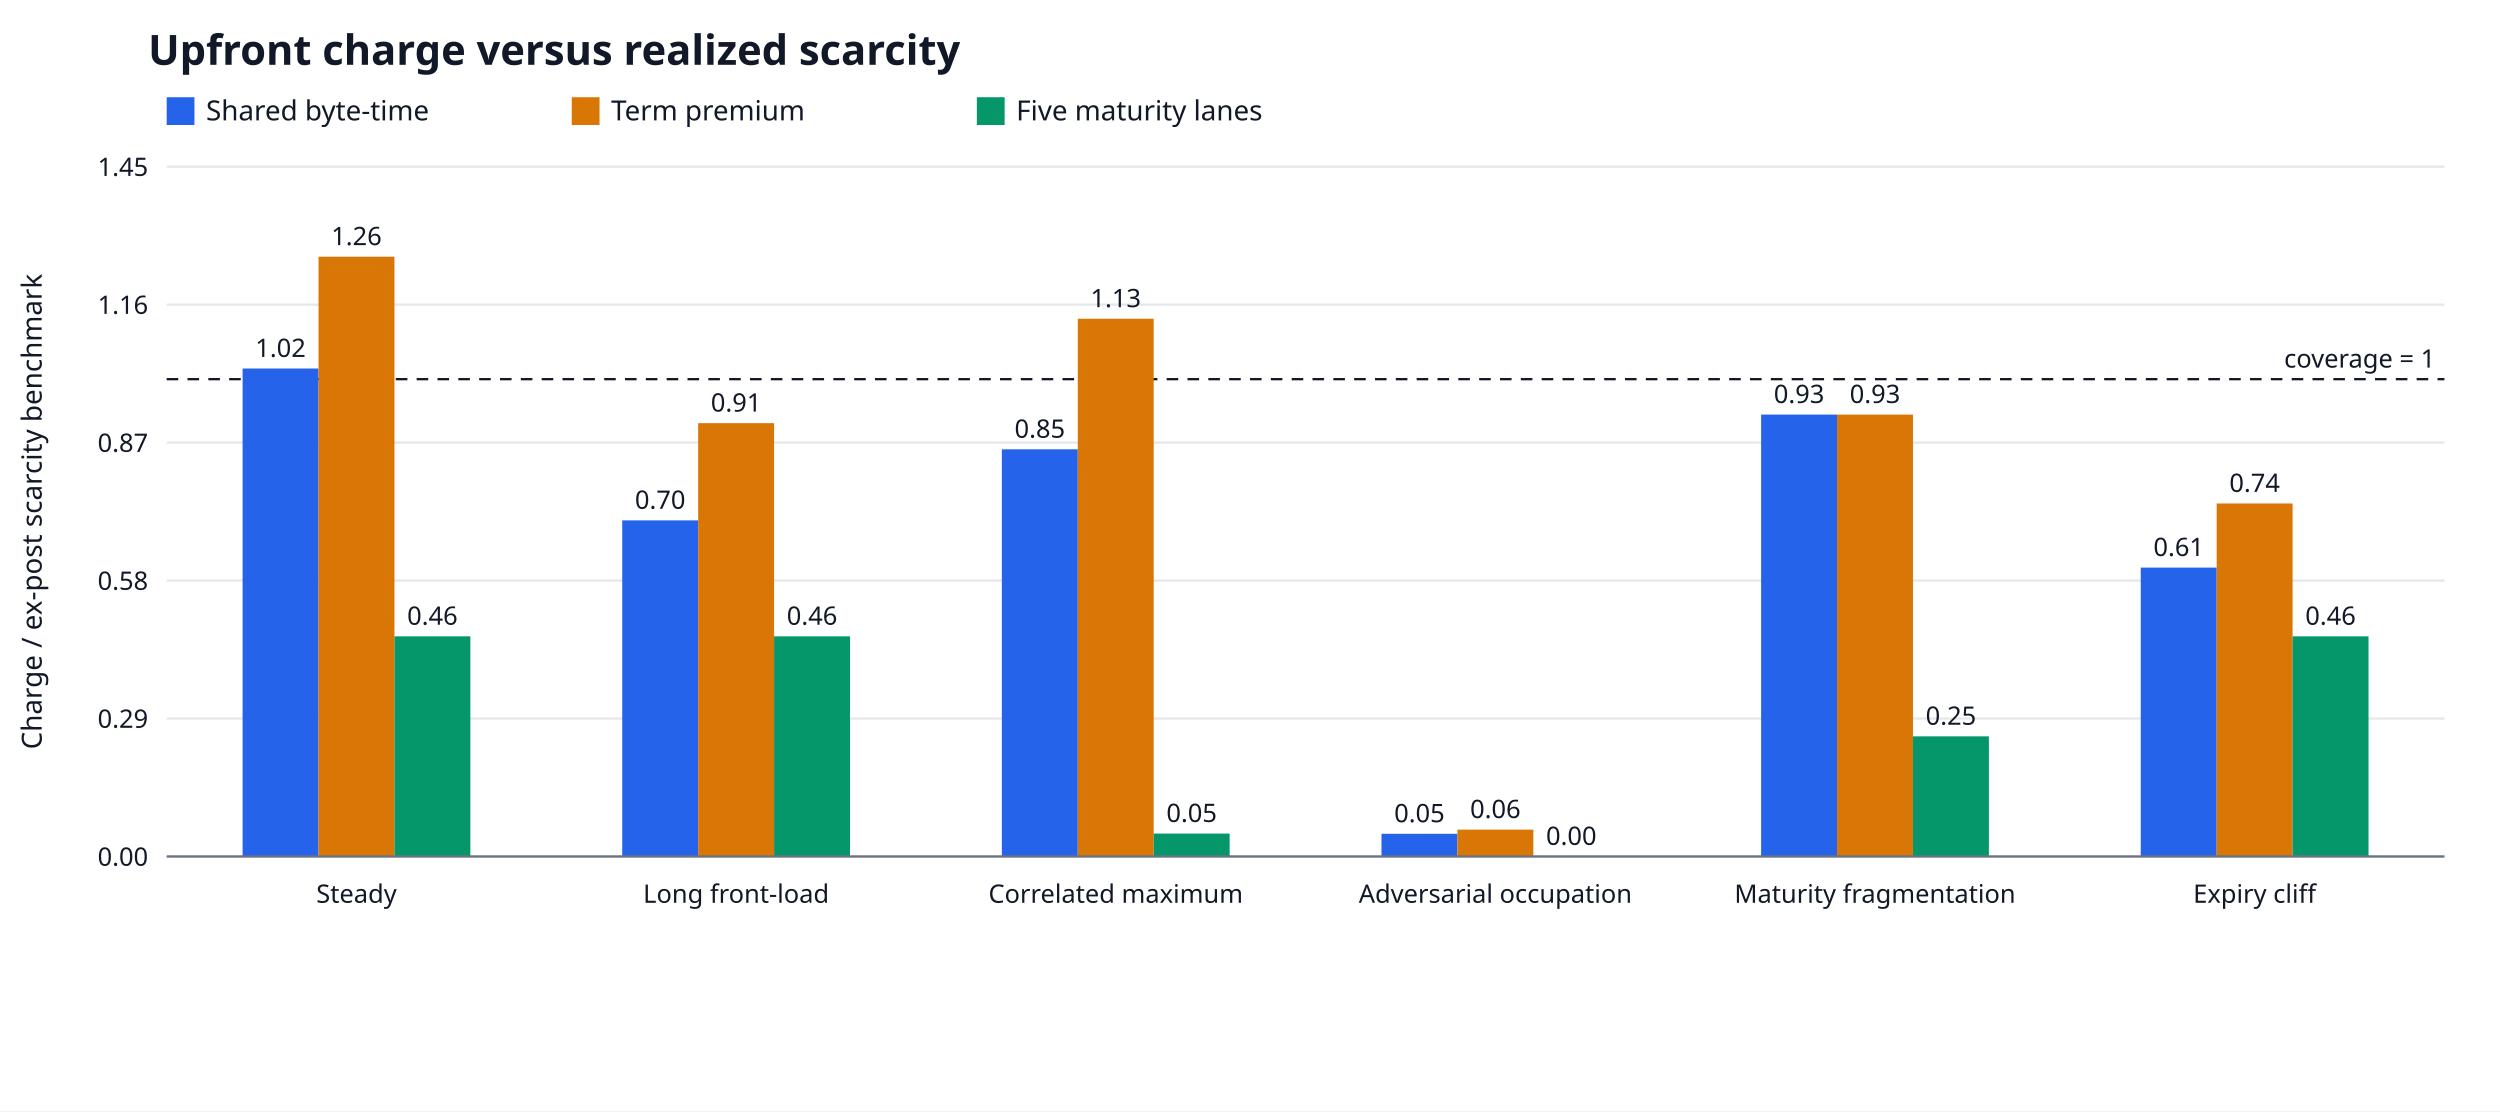
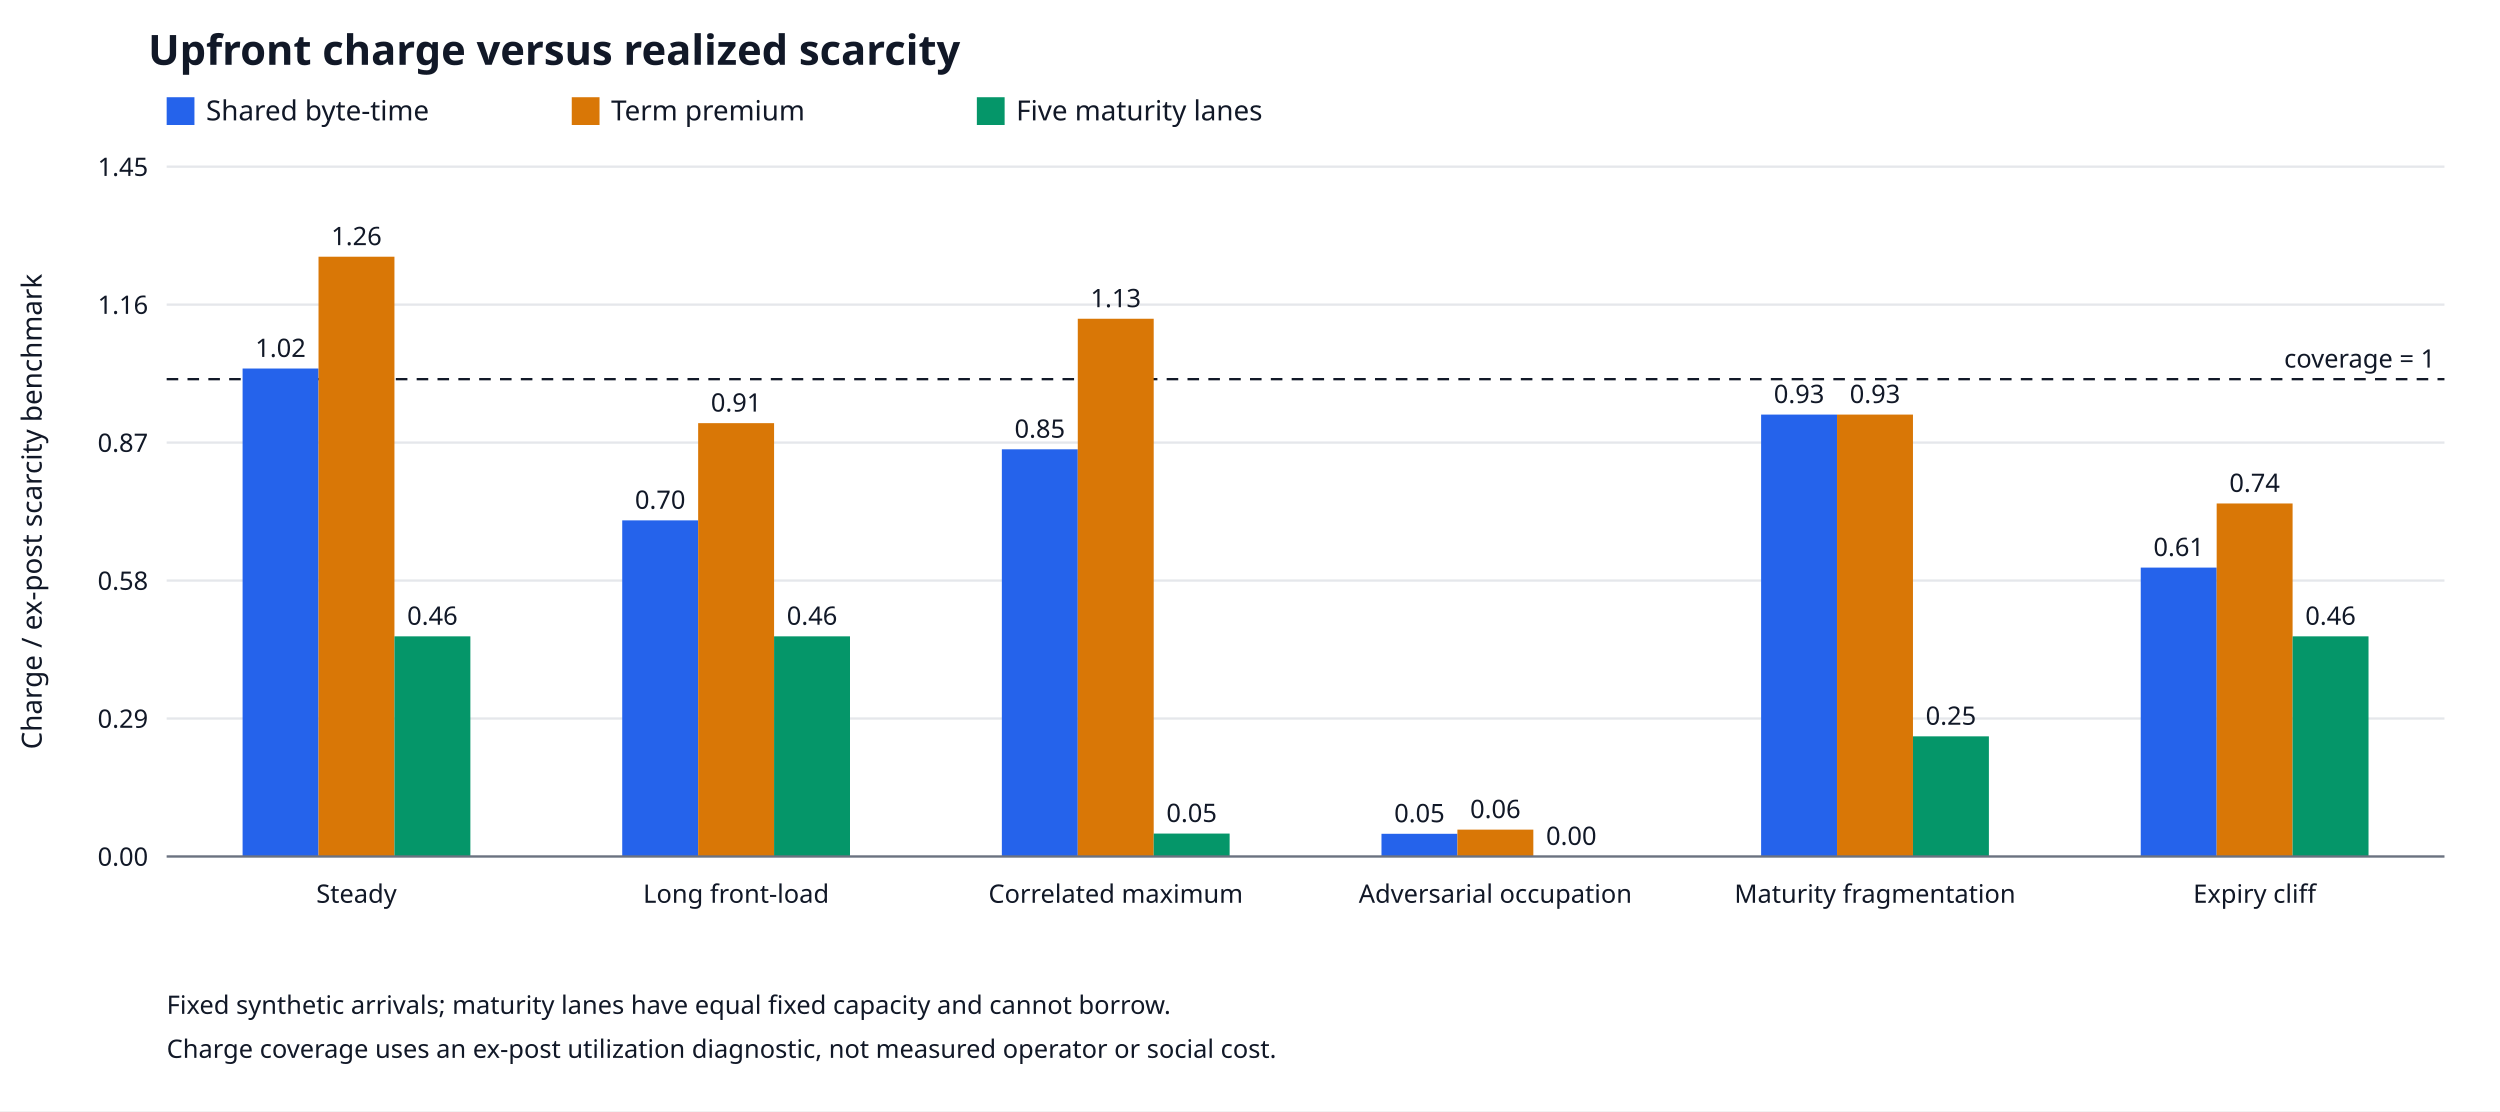
<svg xmlns="http://www.w3.org/2000/svg" width="1080" height="480" viewBox="0 0 1080 480" role="img" aria-labelledby="title desc">
  <style>text{font-family:system-ui,sans-serif;fill:#111827}.axis{stroke:#6b7280;stroke-width:1}.grid{stroke:#e5e7eb;stroke-width:1}.label{font-size:12px}.small{font-size:11px}.title{font-size:18px;font-weight:600}.legend{font-size:12px}</style>
  <rect width="1080" height="480" fill="#ffffff" />
  <text class="title" x="64" y="28">Upfront charge versus realized scarcity</text>
  <rect x="72" y="42" width="12" height="12" fill="#2563eb" />
  <text class="legend" x="89" y="52">Shared byte-time</text>
  <rect x="247" y="42" width="12" height="12" fill="#d97706" />
  <text class="legend" x="264" y="52">Term premium</text>
  <rect x="422" y="42" width="12" height="12" fill="#059669" />
  <text class="legend" x="439" y="52">Five maturity lanes</text>
  <line class="grid" x1="72" y1="370.0" x2="1056" y2="370.0" />
  <text class="small" text-anchor="end" x="64" y="374.0">0.00</text>
  <line class="grid" x1="72" y1="310.4" x2="1056" y2="310.4" />
  <text class="small" text-anchor="end" x="64" y="314.4">0.29</text>
  <line class="grid" x1="72" y1="250.8" x2="1056" y2="250.8" />
  <text class="small" text-anchor="end" x="64" y="254.8">0.58</text>
  <line class="grid" x1="72" y1="191.2" x2="1056" y2="191.2" />
  <text class="small" text-anchor="end" x="64" y="195.2">0.87</text>
  <line class="grid" x1="72" y1="131.6" x2="1056" y2="131.6" />
  <text class="small" text-anchor="end" x="64" y="135.6">1.16</text>
  <line class="grid" x1="72" y1="72.0" x2="1056" y2="72.0" />
  <text class="small" text-anchor="end" x="64" y="76.0">1.45</text>
  <line x1="72" y1="163.8" x2="1056" y2="163.8" stroke="#111827" stroke-dasharray="5 4" />
  <text class="small" x="1052" y="158.8" text-anchor="end">coverage = 1</text>
  <rect x="104.8" y="159.2" width="32.8" height="210.8" fill="#2563eb" />
  <text class="small" text-anchor="middle" x="121.2" y="154.2">1.02</text>
  <rect x="137.6" y="110.9" width="32.8" height="259.1" fill="#d97706" />
  <text class="small" text-anchor="middle" x="154.0" y="105.9">1.26</text>
  <rect x="170.4" y="274.9" width="32.8" height="95.1" fill="#059669" />
  <text class="small" text-anchor="middle" x="186.8" y="269.9">0.46</text>
  <text class="small" text-anchor="middle" x="154.0" y="390">Steady</text>
  <rect x="268.8" y="224.8" width="32.8" height="145.2" fill="#2563eb" />
  <text class="small" text-anchor="middle" x="285.2" y="219.8">0.70</text>
  <rect x="301.6" y="182.8" width="32.8" height="187.2" fill="#d97706" />
  <text class="small" text-anchor="middle" x="318.0" y="177.8">0.91</text>
  <rect x="334.4" y="274.9" width="32.8" height="95.1" fill="#059669" />
  <text class="small" text-anchor="middle" x="350.8" y="269.9">0.46</text>
  <text class="small" text-anchor="middle" x="318.0" y="390">Long front-load</text>
  <rect x="432.8" y="194.1" width="32.8" height="175.9" fill="#2563eb" />
  <text class="small" text-anchor="middle" x="449.2" y="189.1">0.85</text>
  <rect x="465.6" y="137.7" width="32.8" height="232.3" fill="#d97706" />
  <text class="small" text-anchor="middle" x="482.0" y="132.7">1.13</text>
  <rect x="498.4" y="360.1" width="32.8" height="9.9" fill="#059669" />
  <text class="small" text-anchor="middle" x="514.8" y="355.1">0.05</text>
  <text class="small" text-anchor="middle" x="482.0" y="390">Correlated maximum</text>
  <rect x="596.8" y="360.2" width="32.8" height="9.8" fill="#2563eb" />
  <text class="small" text-anchor="middle" x="613.2" y="355.2">0.05</text>
  <rect x="629.6" y="358.4" width="32.8" height="11.6" fill="#d97706" />
  <text class="small" text-anchor="middle" x="646.0" y="353.4">0.06</text>
  <rect x="662.4" y="370.0" width="32.8" height="0.0" fill="#059669" />
  <text class="small" text-anchor="middle" x="678.8" y="365.0">0.00</text>
  <text class="small" text-anchor="middle" x="646.0" y="390">Adversarial occupation</text>
  <rect x="760.8" y="179.1" width="32.8" height="190.9" fill="#2563eb" />
  <text class="small" text-anchor="middle" x="777.2" y="174.1">0.93</text>
  <rect x="793.6" y="179.1" width="32.8" height="190.9" fill="#d97706" />
  <text class="small" text-anchor="middle" x="810.0" y="174.1">0.93</text>
  <rect x="826.4" y="318.1" width="32.8" height="51.9" fill="#059669" />
  <text class="small" text-anchor="middle" x="842.8" y="313.1">0.25</text>
  <text class="small" text-anchor="middle" x="810.0" y="390">Maturity fragmentation</text>
  <rect x="924.8" y="245.2" width="32.8" height="124.8" fill="#2563eb" />
  <text class="small" text-anchor="middle" x="941.2" y="240.2">0.61</text>
  <rect x="957.6" y="217.5" width="32.8" height="152.5" fill="#d97706" />
  <text class="small" text-anchor="middle" x="974.0" y="212.5">0.74</text>
  <rect x="990.4" y="274.9" width="32.8" height="95.1" fill="#059669" />
  <text class="small" text-anchor="middle" x="1006.8" y="269.9">0.46</text>
  <text class="small" text-anchor="middle" x="974.0" y="390">Expiry cliff</text>
  <line class="axis" x1="72" y1="370" x2="1056" y2="370" />
  <text class="label" text-anchor="middle" transform="translate(18 221.0) rotate(-90)">Charge / ex-post scarcity benchmark</text>
+   <text class="small" x="72" y="438">Fixed synthetic arrivals; maturity lanes have equal fixed capacity and cannot borrow.</text>
+   <text class="small" x="72" y="457">Charge coverage uses an ex-post utilization diagnostic, not measured operator or social cost.</text>
</svg>
